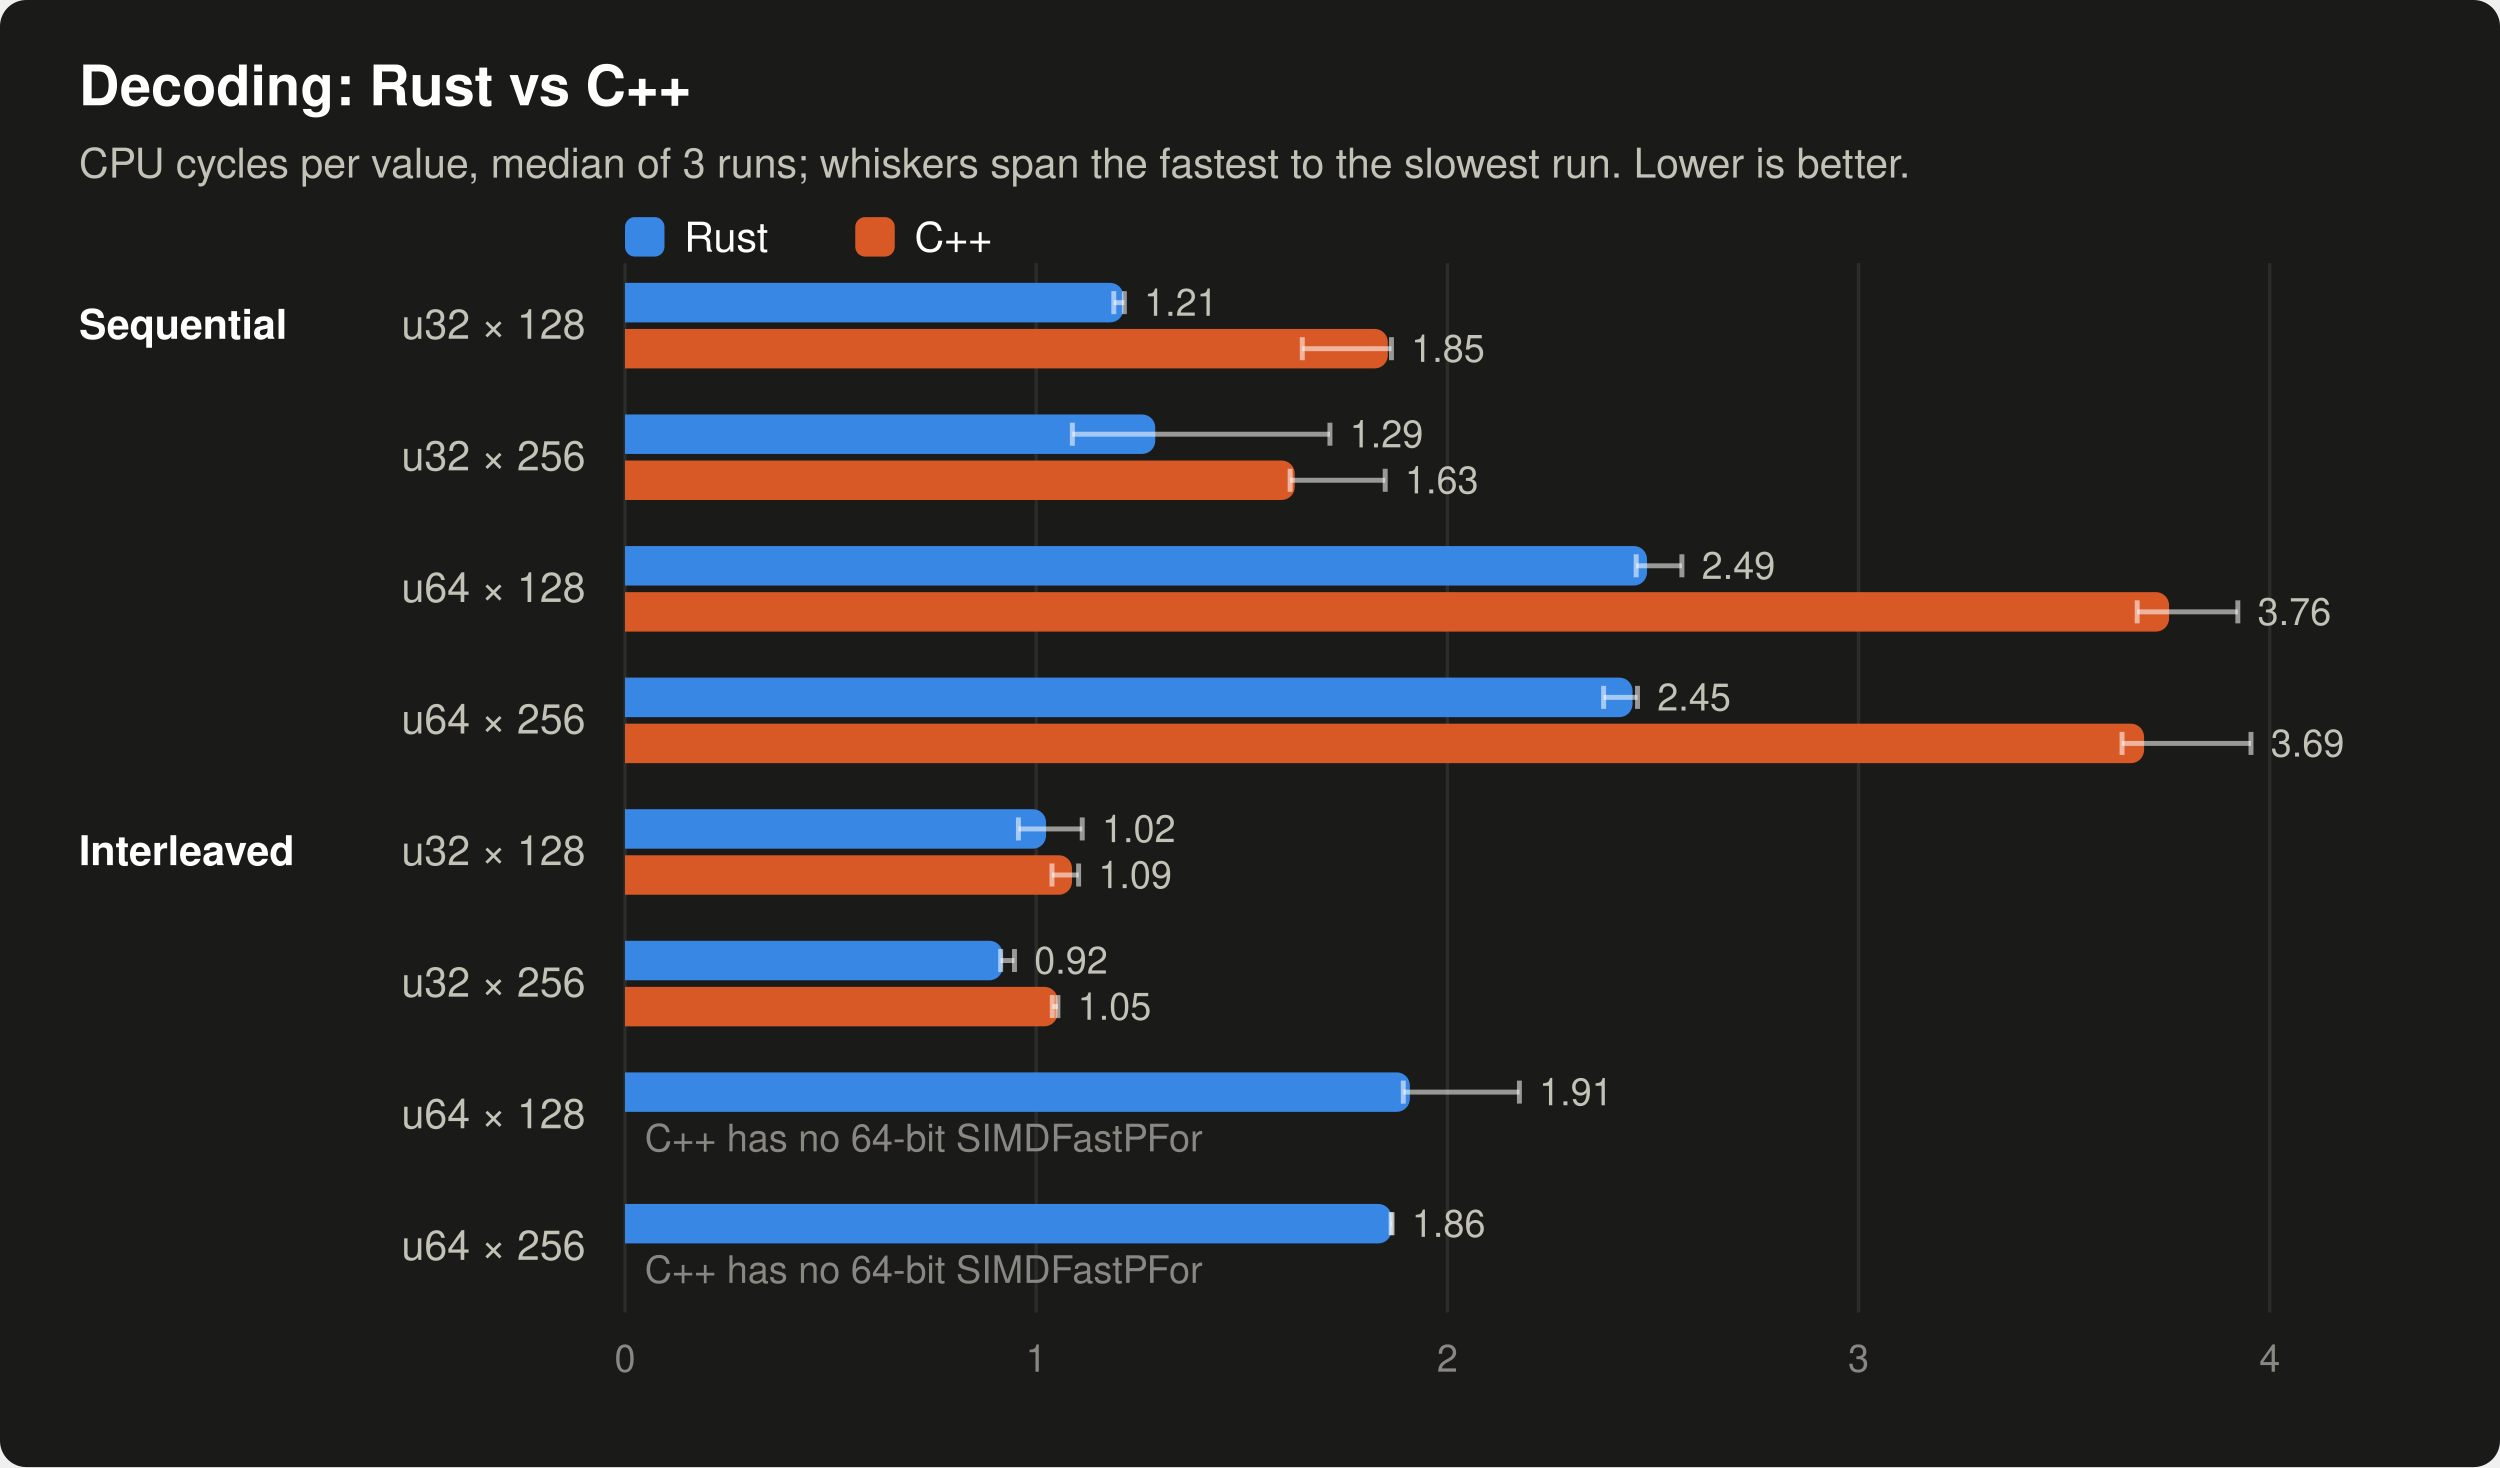
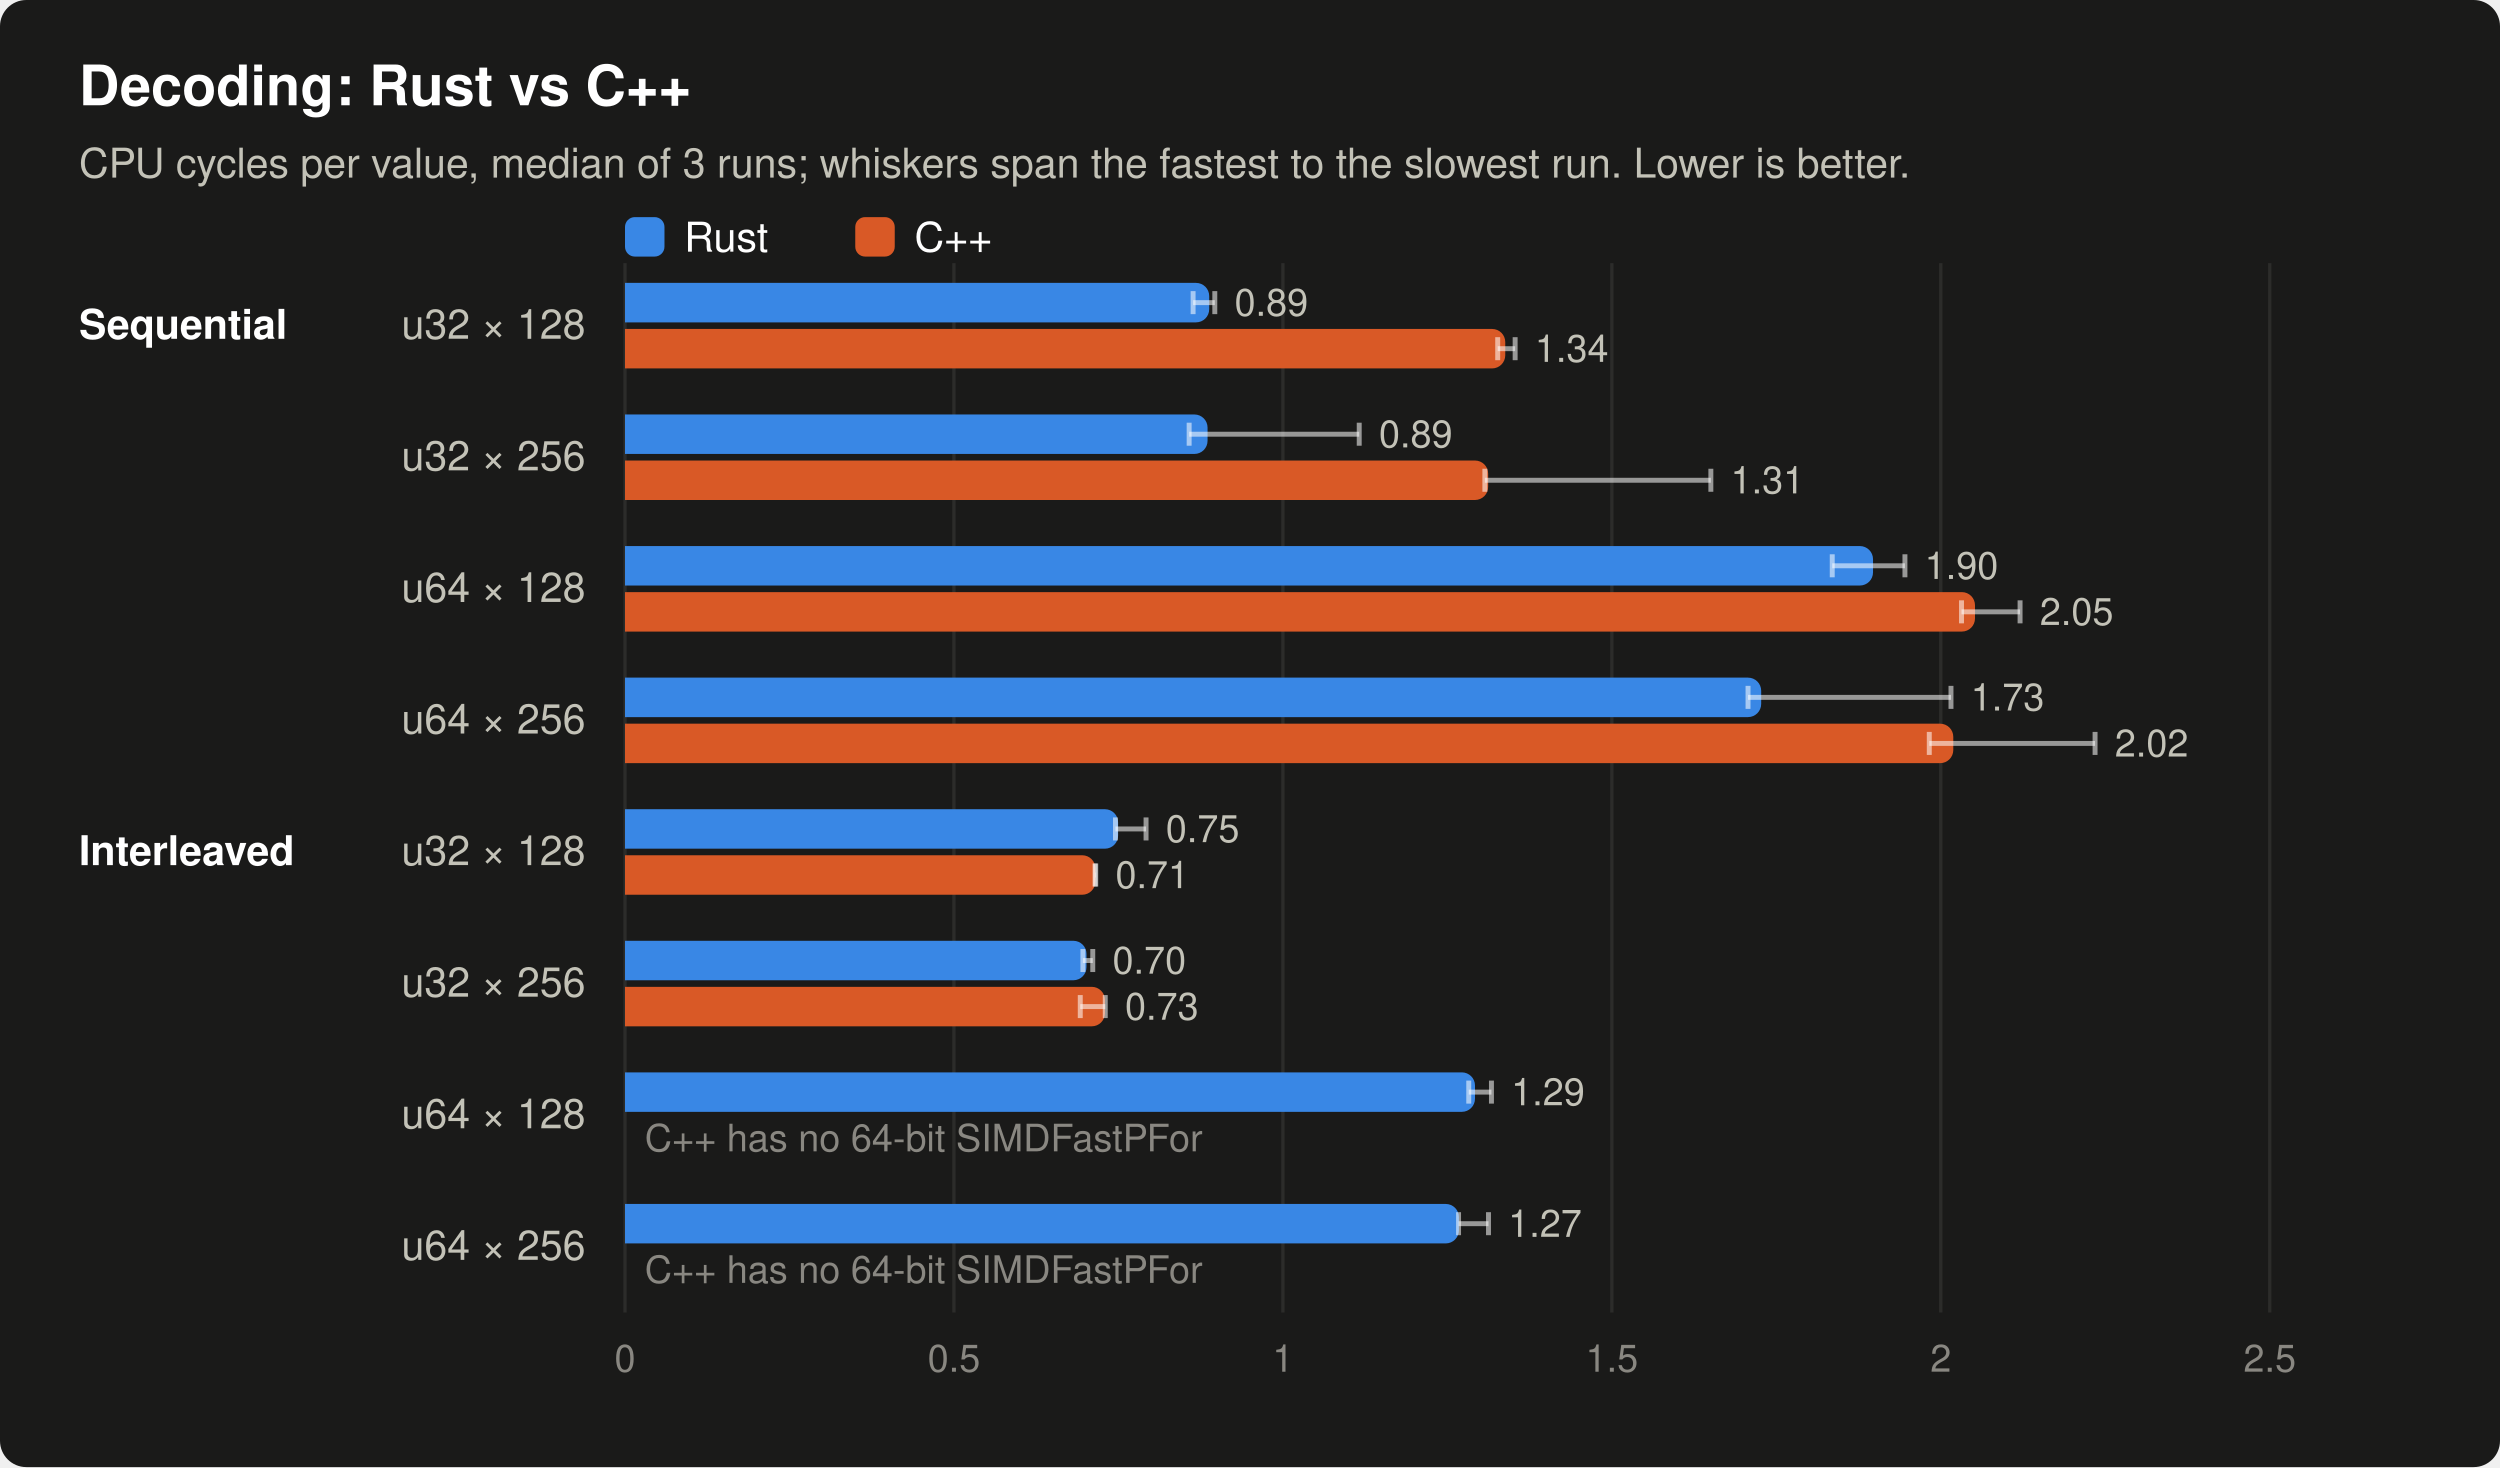
<svg xmlns="http://www.w3.org/2000/svg" width="760" height="446" viewBox="0 0 760 446" font-family="-apple-system, Segoe UI, Helvetica, Arial, sans-serif">
  <rect width="760" height="446" rx="8" fill="#1a1a19" />
  <text x="24" y="32" font-size="17" font-weight="600" fill="#ffffff">Decoding: Rust vs C++</text>
  <text x="24" y="54" font-size="12.5" fill="#c3c2b7">CPU cycles per value, median of 3 runs; whiskers span the fastest to the slowest run. Lower is better.</text>
  <rect x="190" y="66" width="12" height="12" rx="3" fill="#3987e5" />
  <text x="208" y="76.5" font-size="12.5" fill="#ffffff">Rust</text>
  <rect x="260" y="66" width="12" height="12" rx="3" fill="#d95926" />
  <text x="278" y="76.5" font-size="12.5" fill="#ffffff">C++</text>
  <line x1="190.0" y1="80" x2="190.0" y2="399.0" stroke="#2c2c2a" stroke-width="1" />
  <text x="190.0" y="417.0" font-size="11.5" text-anchor="middle" fill="#898781">0</text>
-   <line x1="315.0" y1="80" x2="315.0" y2="399.0" stroke="#2c2c2a" stroke-width="1" />
-   <text x="315.0" y="417.0" font-size="11.5" text-anchor="middle" fill="#898781">1</text>
-   <line x1="440.0" y1="80" x2="440.0" y2="399.0" stroke="#2c2c2a" stroke-width="1" />
-   <text x="440.0" y="417.0" font-size="11.5" text-anchor="middle" fill="#898781">2</text>
-   <line x1="565.0" y1="80" x2="565.0" y2="399.0" stroke="#2c2c2a" stroke-width="1" />
-   <text x="565.0" y="417.0" font-size="11.5" text-anchor="middle" fill="#898781">3</text>
+   <line x1="290.0" y1="80" x2="290.0" y2="399.0" stroke="#2c2c2a" stroke-width="1" />
+   <text x="290.0" y="417.0" font-size="11.5" text-anchor="middle" fill="#898781">0.5</text>
+   <line x1="390.0" y1="80" x2="390.0" y2="399.0" stroke="#2c2c2a" stroke-width="1" />
+   <text x="390.0" y="417.0" font-size="11.5" text-anchor="middle" fill="#898781">1</text>
+   <line x1="490.0" y1="80" x2="490.0" y2="399.0" stroke="#2c2c2a" stroke-width="1" />
+   <text x="490.0" y="417.0" font-size="11.5" text-anchor="middle" fill="#898781">1.5</text>
+   <line x1="590.0" y1="80" x2="590.0" y2="399.0" stroke="#2c2c2a" stroke-width="1" />
+   <text x="590.0" y="417.0" font-size="11.5" text-anchor="middle" fill="#898781">2</text>
  <line x1="690.0" y1="80" x2="690.0" y2="399.0" stroke="#2c2c2a" stroke-width="1" />
-   <text x="690.0" y="417.0" font-size="11.5" text-anchor="middle" fill="#898781">4</text>
+   <text x="690.0" y="417.0" font-size="11.5" text-anchor="middle" fill="#898781">2.5</text>
  <text x="24" y="103" font-size="12.5" font-weight="600" fill="#ffffff">Sequential</text>
  <text x="178" y="103" font-size="12.5" text-anchor="end" fill="#c3c2b7">u32 × 128</text>
-   <path d="M190,86 h147.5 a4,4 0 0 1 4,4 v4 a4,4 0 0 1 -4,4 h-147.5 z" fill="#3987e5" />
-   <line x1="338.6" y1="92.0" x2="341.8" y2="92.0" stroke="#ffffff" stroke-opacity="0.55" stroke-width="1.5" />
-   <line x1="338.6" y1="88.5" x2="338.6" y2="95.5" stroke="#ffffff" stroke-opacity="0.55" stroke-width="1.5" />
-   <line x1="341.8" y1="88.5" x2="341.8" y2="95.5" stroke="#ffffff" stroke-opacity="0.55" stroke-width="1.5" />
-   <text x="347.8" y="96" font-size="11.5" fill="#c3c2b7">1.21</text>
-   <path d="M190,100 h227.9 a4,4 0 0 1 4,4 v4 a4,4 0 0 1 -4,4 h-227.9 z" fill="#d95926" />
-   <line x1="395.9" y1="106.0" x2="423.0" y2="106.0" stroke="#ffffff" stroke-opacity="0.55" stroke-width="1.5" />
-   <line x1="395.9" y1="102.5" x2="395.9" y2="109.5" stroke="#ffffff" stroke-opacity="0.55" stroke-width="1.5" />
-   <line x1="423.0" y1="102.5" x2="423.0" y2="109.5" stroke="#ffffff" stroke-opacity="0.55" stroke-width="1.5" />
-   <text x="429.0" y="110" font-size="11.5" fill="#c3c2b7">1.85</text>
+   <path d="M190,86 h173.6 a4,4 0 0 1 4,4 v4 a4,4 0 0 1 -4,4 h-173.6 z" fill="#3987e5" />
+   <line x1="362.7" y1="92.0" x2="369.3" y2="92.0" stroke="#ffffff" stroke-opacity="0.55" stroke-width="1.5" />
+   <line x1="362.7" y1="88.5" x2="362.7" y2="95.5" stroke="#ffffff" stroke-opacity="0.55" stroke-width="1.5" />
+   <line x1="369.3" y1="88.5" x2="369.3" y2="95.5" stroke="#ffffff" stroke-opacity="0.55" stroke-width="1.5" />
+   <text x="375.3" y="96" font-size="11.5" fill="#c3c2b7">0.89</text>
+   <path d="M190,100 h263.6 a4,4 0 0 1 4,4 v4 a4,4 0 0 1 -4,4 h-263.6 z" fill="#d95926" />
+   <line x1="455.3" y1="106.0" x2="460.6" y2="106.0" stroke="#ffffff" stroke-opacity="0.55" stroke-width="1.5" />
+   <line x1="455.3" y1="102.5" x2="455.3" y2="109.5" stroke="#ffffff" stroke-opacity="0.55" stroke-width="1.5" />
+   <line x1="460.6" y1="102.5" x2="460.6" y2="109.5" stroke="#ffffff" stroke-opacity="0.55" stroke-width="1.5" />
+   <text x="466.6" y="110" font-size="11.5" fill="#c3c2b7">1.34</text>
  <text x="178" y="143" font-size="12.5" text-anchor="end" fill="#c3c2b7">u32 × 256</text>
-   <path d="M190,126 h157.2 a4,4 0 0 1 4,4 v4 a4,4 0 0 1 -4,4 h-157.2 z" fill="#3987e5" />
-   <line x1="326.0" y1="132.0" x2="404.3" y2="132.0" stroke="#ffffff" stroke-opacity="0.55" stroke-width="1.5" />
-   <line x1="326.0" y1="128.5" x2="326.0" y2="135.5" stroke="#ffffff" stroke-opacity="0.55" stroke-width="1.5" />
-   <line x1="404.3" y1="128.5" x2="404.3" y2="135.5" stroke="#ffffff" stroke-opacity="0.55" stroke-width="1.5" />
-   <text x="410.3" y="136" font-size="11.5" fill="#c3c2b7">1.29</text>
-   <path d="M190,140 h199.6 a4,4 0 0 1 4,4 v4 a4,4 0 0 1 -4,4 h-199.6 z" fill="#d95926" />
-   <line x1="392.2" y1="146.0" x2="421.1" y2="146.0" stroke="#ffffff" stroke-opacity="0.55" stroke-width="1.5" />
-   <line x1="392.2" y1="142.5" x2="392.2" y2="149.5" stroke="#ffffff" stroke-opacity="0.55" stroke-width="1.5" />
-   <line x1="421.1" y1="142.5" x2="421.1" y2="149.5" stroke="#ffffff" stroke-opacity="0.55" stroke-width="1.5" />
-   <text x="427.1" y="150" font-size="11.5" fill="#c3c2b7">1.63</text>
+   <path d="M190,126 h173.1 a4,4 0 0 1 4,4 v4 a4,4 0 0 1 -4,4 h-173.1 z" fill="#3987e5" />
+   <line x1="361.5" y1="132.0" x2="413.2" y2="132.0" stroke="#ffffff" stroke-opacity="0.55" stroke-width="1.5" />
+   <line x1="361.5" y1="128.5" x2="361.5" y2="135.5" stroke="#ffffff" stroke-opacity="0.55" stroke-width="1.5" />
+   <line x1="413.2" y1="128.5" x2="413.2" y2="135.5" stroke="#ffffff" stroke-opacity="0.55" stroke-width="1.5" />
+   <text x="419.2" y="136" font-size="11.5" fill="#c3c2b7">0.89</text>
+   <path d="M190,140 h258.4 a4,4 0 0 1 4,4 v4 a4,4 0 0 1 -4,4 h-258.4 z" fill="#d95926" />
+   <line x1="451.4" y1="146.0" x2="520.1" y2="146.0" stroke="#ffffff" stroke-opacity="0.55" stroke-width="1.5" />
+   <line x1="451.4" y1="142.5" x2="451.4" y2="149.5" stroke="#ffffff" stroke-opacity="0.55" stroke-width="1.5" />
+   <line x1="520.1" y1="142.5" x2="520.1" y2="149.5" stroke="#ffffff" stroke-opacity="0.55" stroke-width="1.5" />
+   <text x="526.1" y="150" font-size="11.5" fill="#c3c2b7">1.31</text>
  <text x="178" y="183" font-size="12.5" text-anchor="end" fill="#c3c2b7">u64 × 128</text>
-   <path d="M190,166 h306.7 a4,4 0 0 1 4,4 v4 a4,4 0 0 1 -4,4 h-306.7 z" fill="#3987e5" />
-   <line x1="497.4" y1="172.0" x2="511.3" y2="172.0" stroke="#ffffff" stroke-opacity="0.55" stroke-width="1.5" />
-   <line x1="497.4" y1="168.5" x2="497.4" y2="175.5" stroke="#ffffff" stroke-opacity="0.55" stroke-width="1.5" />
-   <line x1="511.3" y1="168.5" x2="511.3" y2="175.5" stroke="#ffffff" stroke-opacity="0.55" stroke-width="1.5" />
-   <text x="517.3" y="176" font-size="11.5" fill="#c3c2b7">2.49</text>
-   <path d="M190,180 h465.4 a4,4 0 0 1 4,4 v4 a4,4 0 0 1 -4,4 h-465.4 z" fill="#d95926" />
-   <line x1="649.7" y1="186.0" x2="680.3" y2="186.0" stroke="#ffffff" stroke-opacity="0.55" stroke-width="1.5" />
-   <line x1="649.7" y1="182.5" x2="649.7" y2="189.5" stroke="#ffffff" stroke-opacity="0.55" stroke-width="1.5" />
-   <line x1="680.3" y1="182.5" x2="680.3" y2="189.5" stroke="#ffffff" stroke-opacity="0.55" stroke-width="1.5" />
-   <text x="686.3" y="190" font-size="11.5" fill="#c3c2b7">3.76</text>
+   <path d="M190,166 h375.4 a4,4 0 0 1 4,4 v4 a4,4 0 0 1 -4,4 h-375.4 z" fill="#3987e5" />
+   <line x1="557.0" y1="172.0" x2="579.1" y2="172.0" stroke="#ffffff" stroke-opacity="0.55" stroke-width="1.5" />
+   <line x1="557.0" y1="168.5" x2="557.0" y2="175.5" stroke="#ffffff" stroke-opacity="0.55" stroke-width="1.5" />
+   <line x1="579.1" y1="168.5" x2="579.1" y2="175.5" stroke="#ffffff" stroke-opacity="0.55" stroke-width="1.5" />
+   <text x="585.1" y="176" font-size="11.5" fill="#c3c2b7">1.90</text>
+   <path d="M190,180 h406.4 a4,4 0 0 1 4,4 v4 a4,4 0 0 1 -4,4 h-406.4 z" fill="#d95926" />
+   <line x1="596.3" y1="186.0" x2="614.1" y2="186.0" stroke="#ffffff" stroke-opacity="0.55" stroke-width="1.5" />
+   <line x1="596.3" y1="182.5" x2="596.3" y2="189.5" stroke="#ffffff" stroke-opacity="0.55" stroke-width="1.5" />
+   <line x1="614.1" y1="182.5" x2="614.1" y2="189.5" stroke="#ffffff" stroke-opacity="0.55" stroke-width="1.5" />
+   <text x="620.1" y="190" font-size="11.5" fill="#c3c2b7">2.05</text>
  <text x="178" y="223" font-size="12.5" text-anchor="end" fill="#c3c2b7">u64 × 256</text>
-   <path d="M190,206 h302.3 a4,4 0 0 1 4,4 v4 a4,4 0 0 1 -4,4 h-302.3 z" fill="#3987e5" />
-   <line x1="487.5" y1="212.0" x2="497.8" y2="212.0" stroke="#ffffff" stroke-opacity="0.55" stroke-width="1.5" />
-   <line x1="487.5" y1="208.5" x2="487.5" y2="215.5" stroke="#ffffff" stroke-opacity="0.55" stroke-width="1.5" />
-   <line x1="497.8" y1="208.5" x2="497.8" y2="215.5" stroke="#ffffff" stroke-opacity="0.55" stroke-width="1.5" />
-   <text x="503.8" y="216" font-size="11.5" fill="#c3c2b7">2.45</text>
-   <path d="M190,220 h457.8 a4,4 0 0 1 4,4 v4 a4,4 0 0 1 -4,4 h-457.8 z" fill="#d95926" />
-   <line x1="645.1" y1="226.0" x2="684.3" y2="226.0" stroke="#ffffff" stroke-opacity="0.55" stroke-width="1.5" />
-   <line x1="645.1" y1="222.5" x2="645.1" y2="229.5" stroke="#ffffff" stroke-opacity="0.55" stroke-width="1.5" />
-   <line x1="684.3" y1="222.5" x2="684.3" y2="229.5" stroke="#ffffff" stroke-opacity="0.55" stroke-width="1.5" />
-   <text x="690.3" y="230" font-size="11.5" fill="#c3c2b7">3.69</text>
+   <path d="M190,206 h341.4 a4,4 0 0 1 4,4 v4 a4,4 0 0 1 -4,4 h-341.4 z" fill="#3987e5" />
+   <line x1="531.4" y1="212.0" x2="593.1" y2="212.0" stroke="#ffffff" stroke-opacity="0.55" stroke-width="1.5" />
+   <line x1="531.4" y1="208.5" x2="531.4" y2="215.5" stroke="#ffffff" stroke-opacity="0.55" stroke-width="1.5" />
+   <line x1="593.1" y1="208.5" x2="593.1" y2="215.5" stroke="#ffffff" stroke-opacity="0.55" stroke-width="1.5" />
+   <text x="599.1" y="216" font-size="11.5" fill="#c3c2b7">1.73</text>
+   <path d="M190,220 h399.8 a4,4 0 0 1 4,4 v4 a4,4 0 0 1 -4,4 h-399.8 z" fill="#d95926" />
+   <line x1="586.5" y1="226.0" x2="636.9" y2="226.0" stroke="#ffffff" stroke-opacity="0.55" stroke-width="1.5" />
+   <line x1="586.5" y1="222.5" x2="586.5" y2="229.5" stroke="#ffffff" stroke-opacity="0.55" stroke-width="1.5" />
+   <line x1="636.9" y1="222.5" x2="636.9" y2="229.5" stroke="#ffffff" stroke-opacity="0.55" stroke-width="1.5" />
+   <text x="642.9" y="230" font-size="11.5" fill="#c3c2b7">2.02</text>
  <text x="24" y="263" font-size="12.5" font-weight="600" fill="#ffffff">Interleaved</text>
  <text x="178" y="263" font-size="12.5" text-anchor="end" fill="#c3c2b7">u32 × 128</text>
-   <path d="M190,246 h124.0 a4,4 0 0 1 4,4 v4 a4,4 0 0 1 -4,4 h-124.0 z" fill="#3987e5" />
-   <line x1="309.6" y1="252.0" x2="329.0" y2="252.0" stroke="#ffffff" stroke-opacity="0.55" stroke-width="1.5" />
-   <line x1="309.6" y1="248.5" x2="309.6" y2="255.5" stroke="#ffffff" stroke-opacity="0.55" stroke-width="1.5" />
-   <line x1="329.0" y1="248.5" x2="329.0" y2="255.5" stroke="#ffffff" stroke-opacity="0.55" stroke-width="1.5" />
-   <text x="335.0" y="256" font-size="11.5" fill="#c3c2b7">1.02</text>
-   <path d="M190,260 h131.9 a4,4 0 0 1 4,4 v4 a4,4 0 0 1 -4,4 h-131.9 z" fill="#d95926" />
-   <line x1="319.8" y1="266.0" x2="327.9" y2="266.0" stroke="#ffffff" stroke-opacity="0.55" stroke-width="1.5" />
-   <line x1="319.8" y1="262.5" x2="319.8" y2="269.5" stroke="#ffffff" stroke-opacity="0.55" stroke-width="1.5" />
-   <line x1="327.9" y1="262.5" x2="327.9" y2="269.5" stroke="#ffffff" stroke-opacity="0.55" stroke-width="1.5" />
-   <text x="333.9" y="270" font-size="11.5" fill="#c3c2b7">1.09</text>
+   <path d="M190,246 h145.9 a4,4 0 0 1 4,4 v4 a4,4 0 0 1 -4,4 h-145.9 z" fill="#3987e5" />
+   <line x1="339.1" y1="252.0" x2="348.4" y2="252.0" stroke="#ffffff" stroke-opacity="0.55" stroke-width="1.5" />
+   <line x1="339.1" y1="248.5" x2="339.1" y2="255.5" stroke="#ffffff" stroke-opacity="0.55" stroke-width="1.5" />
+   <line x1="348.4" y1="248.5" x2="348.4" y2="255.5" stroke="#ffffff" stroke-opacity="0.55" stroke-width="1.5" />
+   <text x="354.4" y="256" font-size="11.5" fill="#c3c2b7">0.75</text>
+   <path d="M190,260 h139.0 a4,4 0 0 1 4,4 v4 a4,4 0 0 1 -4,4 h-139.0 z" fill="#d95926" />
+   <line x1="332.9" y1="266.0" x2="333.1" y2="266.0" stroke="#ffffff" stroke-opacity="0.55" stroke-width="1.5" />
+   <line x1="332.9" y1="262.5" x2="332.9" y2="269.5" stroke="#ffffff" stroke-opacity="0.55" stroke-width="1.5" />
+   <line x1="333.1" y1="262.5" x2="333.1" y2="269.5" stroke="#ffffff" stroke-opacity="0.55" stroke-width="1.5" />
+   <text x="339.1" y="270" font-size="11.5" fill="#c3c2b7">0.71</text>
  <text x="178" y="303" font-size="12.5" text-anchor="end" fill="#c3c2b7">u32 × 256</text>
-   <path d="M190,286 h110.8 a4,4 0 0 1 4,4 v4 a4,4 0 0 1 -4,4 h-110.8 z" fill="#3987e5" />
-   <line x1="304.2" y1="292.0" x2="308.4" y2="292.0" stroke="#ffffff" stroke-opacity="0.55" stroke-width="1.5" />
-   <line x1="304.2" y1="288.5" x2="304.2" y2="295.5" stroke="#ffffff" stroke-opacity="0.55" stroke-width="1.5" />
-   <line x1="308.4" y1="288.5" x2="308.4" y2="295.5" stroke="#ffffff" stroke-opacity="0.55" stroke-width="1.5" />
-   <text x="314.4" y="296" font-size="11.5" fill="#c3c2b7">0.92</text>
-   <path d="M190,300 h127.5 a4,4 0 0 1 4,4 v4 a4,4 0 0 1 -4,4 h-127.5 z" fill="#d95926" />
-   <line x1="319.9" y1="306.0" x2="321.6" y2="306.0" stroke="#ffffff" stroke-opacity="0.55" stroke-width="1.5" />
-   <line x1="319.9" y1="302.5" x2="319.9" y2="309.5" stroke="#ffffff" stroke-opacity="0.55" stroke-width="1.5" />
-   <line x1="321.6" y1="302.5" x2="321.6" y2="309.5" stroke="#ffffff" stroke-opacity="0.55" stroke-width="1.5" />
-   <text x="327.6" y="310" font-size="11.5" fill="#c3c2b7">1.05</text>
+   <path d="M190,286 h136.3 a4,4 0 0 1 4,4 v4 a4,4 0 0 1 -4,4 h-136.3 z" fill="#3987e5" />
+   <line x1="329.2" y1="292.0" x2="332.2" y2="292.0" stroke="#ffffff" stroke-opacity="0.55" stroke-width="1.5" />
+   <line x1="329.2" y1="288.5" x2="329.2" y2="295.5" stroke="#ffffff" stroke-opacity="0.55" stroke-width="1.5" />
+   <line x1="332.2" y1="288.5" x2="332.2" y2="295.5" stroke="#ffffff" stroke-opacity="0.55" stroke-width="1.5" />
+   <text x="338.2" y="296" font-size="11.5" fill="#c3c2b7">0.70</text>
+   <path d="M190,300 h141.9 a4,4 0 0 1 4,4 v4 a4,4 0 0 1 -4,4 h-141.9 z" fill="#d95926" />
+   <line x1="328.4" y1="306.0" x2="336.0" y2="306.0" stroke="#ffffff" stroke-opacity="0.55" stroke-width="1.5" />
+   <line x1="328.4" y1="302.5" x2="328.4" y2="309.5" stroke="#ffffff" stroke-opacity="0.55" stroke-width="1.5" />
+   <line x1="336.0" y1="302.5" x2="336.0" y2="309.5" stroke="#ffffff" stroke-opacity="0.55" stroke-width="1.5" />
+   <text x="342.0" y="310" font-size="11.5" fill="#c3c2b7">0.73</text>
  <text x="178" y="343" font-size="12.5" text-anchor="end" fill="#c3c2b7">u64 × 128</text>
-   <path d="M190,326 h234.6 a4,4 0 0 1 4,4 v4 a4,4 0 0 1 -4,4 h-234.6 z" fill="#3987e5" />
-   <line x1="426.6" y1="332.0" x2="461.9" y2="332.0" stroke="#ffffff" stroke-opacity="0.55" stroke-width="1.5" />
-   <line x1="426.6" y1="328.5" x2="426.6" y2="335.5" stroke="#ffffff" stroke-opacity="0.55" stroke-width="1.5" />
-   <line x1="461.9" y1="328.5" x2="461.9" y2="335.5" stroke="#ffffff" stroke-opacity="0.55" stroke-width="1.5" />
-   <text x="467.9" y="336" font-size="11.5" fill="#c3c2b7">1.91</text>
+   <path d="M190,326 h254.4 a4,4 0 0 1 4,4 v4 a4,4 0 0 1 -4,4 h-254.4 z" fill="#3987e5" />
+   <line x1="446.5" y1="332.0" x2="453.4" y2="332.0" stroke="#ffffff" stroke-opacity="0.55" stroke-width="1.5" />
+   <line x1="446.5" y1="328.5" x2="446.5" y2="335.5" stroke="#ffffff" stroke-opacity="0.55" stroke-width="1.5" />
+   <line x1="453.4" y1="328.5" x2="453.4" y2="335.5" stroke="#ffffff" stroke-opacity="0.55" stroke-width="1.5" />
+   <text x="459.4" y="336" font-size="11.5" fill="#c3c2b7">1.29</text>
  <text x="196" y="350" font-size="11.5" fill="#898781">C++ has no 64-bit SIMDFastPFor</text>
  <text x="178" y="383" font-size="12.5" text-anchor="end" fill="#c3c2b7">u64 × 256</text>
-   <path d="M190,366 h229.0 a4,4 0 0 1 4,4 v4 a4,4 0 0 1 -4,4 h-229.0 z" fill="#3987e5" />
-   <line x1="422.9" y1="372.0" x2="423.2" y2="372.0" stroke="#ffffff" stroke-opacity="0.55" stroke-width="1.5" />
-   <line x1="422.9" y1="368.5" x2="422.9" y2="375.5" stroke="#ffffff" stroke-opacity="0.55" stroke-width="1.5" />
-   <line x1="423.2" y1="368.5" x2="423.2" y2="375.5" stroke="#ffffff" stroke-opacity="0.55" stroke-width="1.5" />
-   <text x="429.2" y="376" font-size="11.5" fill="#c3c2b7">1.86</text>
+   <path d="M190,366 h249.5 a4,4 0 0 1 4,4 v4 a4,4 0 0 1 -4,4 h-249.5 z" fill="#3987e5" />
+   <line x1="443.4" y1="372.0" x2="452.5" y2="372.0" stroke="#ffffff" stroke-opacity="0.55" stroke-width="1.5" />
+   <line x1="443.4" y1="368.5" x2="443.4" y2="375.5" stroke="#ffffff" stroke-opacity="0.55" stroke-width="1.5" />
+   <line x1="452.5" y1="368.5" x2="452.5" y2="375.5" stroke="#ffffff" stroke-opacity="0.55" stroke-width="1.5" />
+   <text x="458.5" y="376" font-size="11.5" fill="#c3c2b7">1.27</text>
  <text x="196" y="390" font-size="11.5" fill="#898781">C++ has no 64-bit SIMDFastPFor</text>
</svg>
